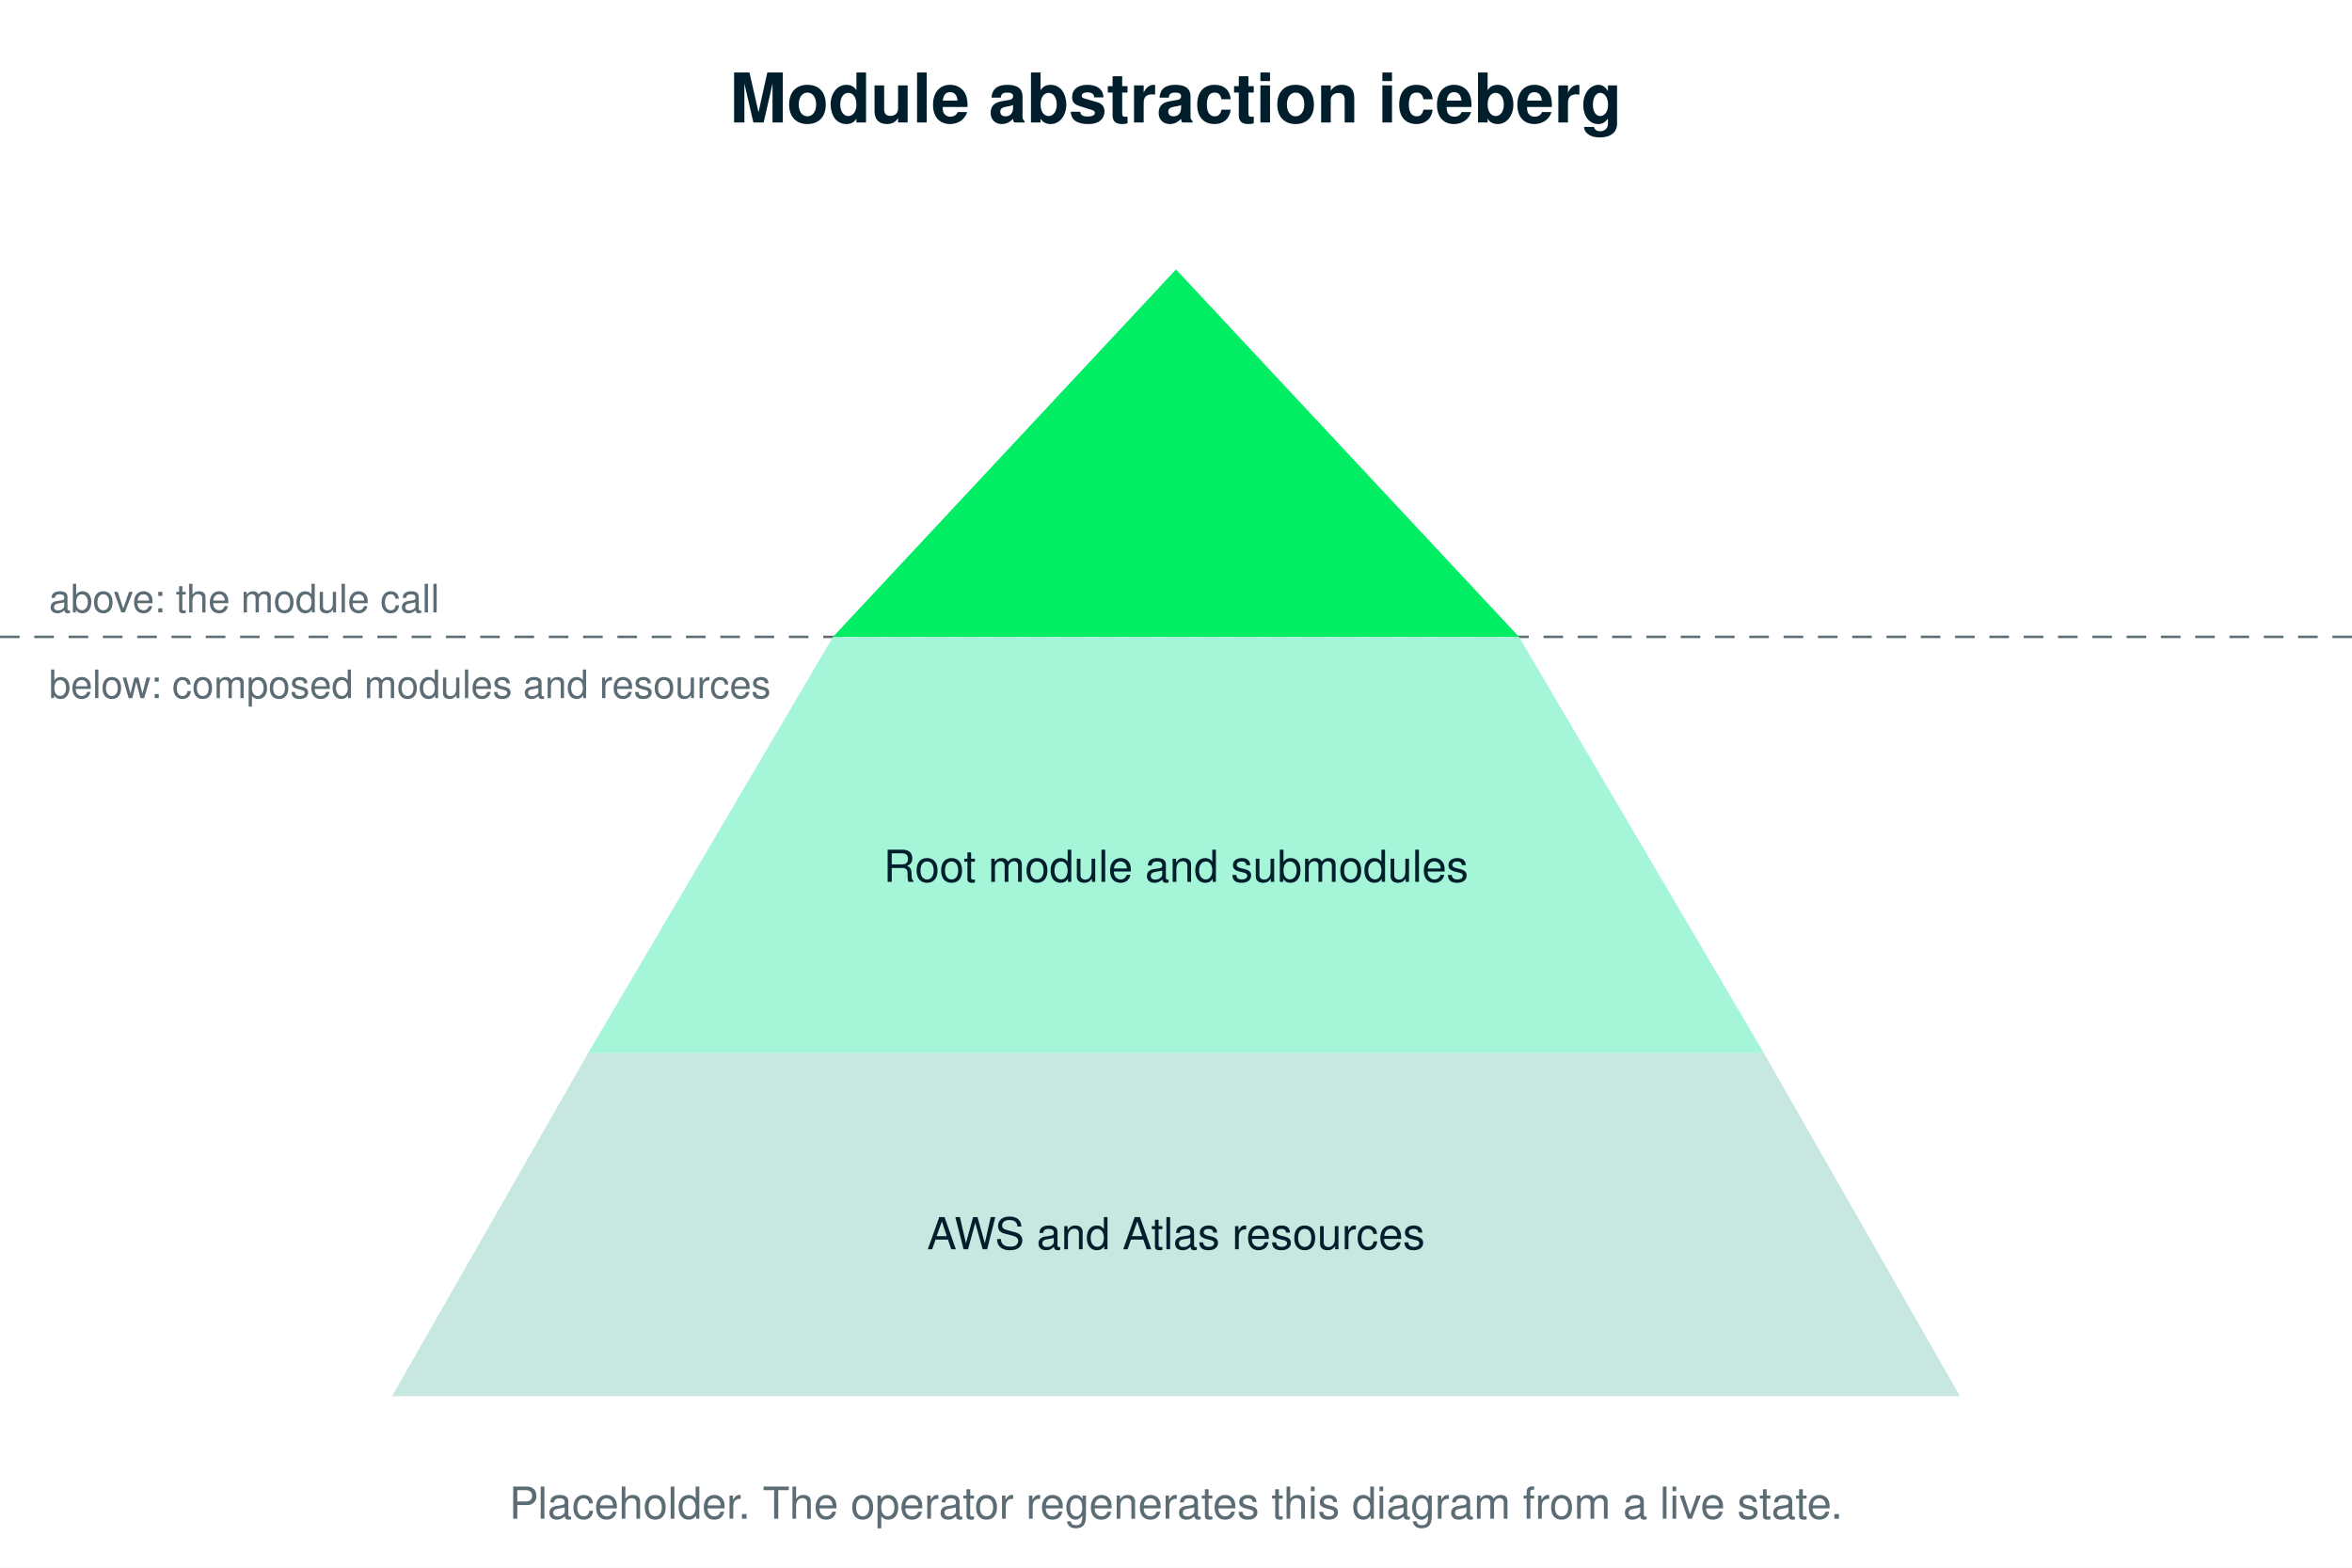
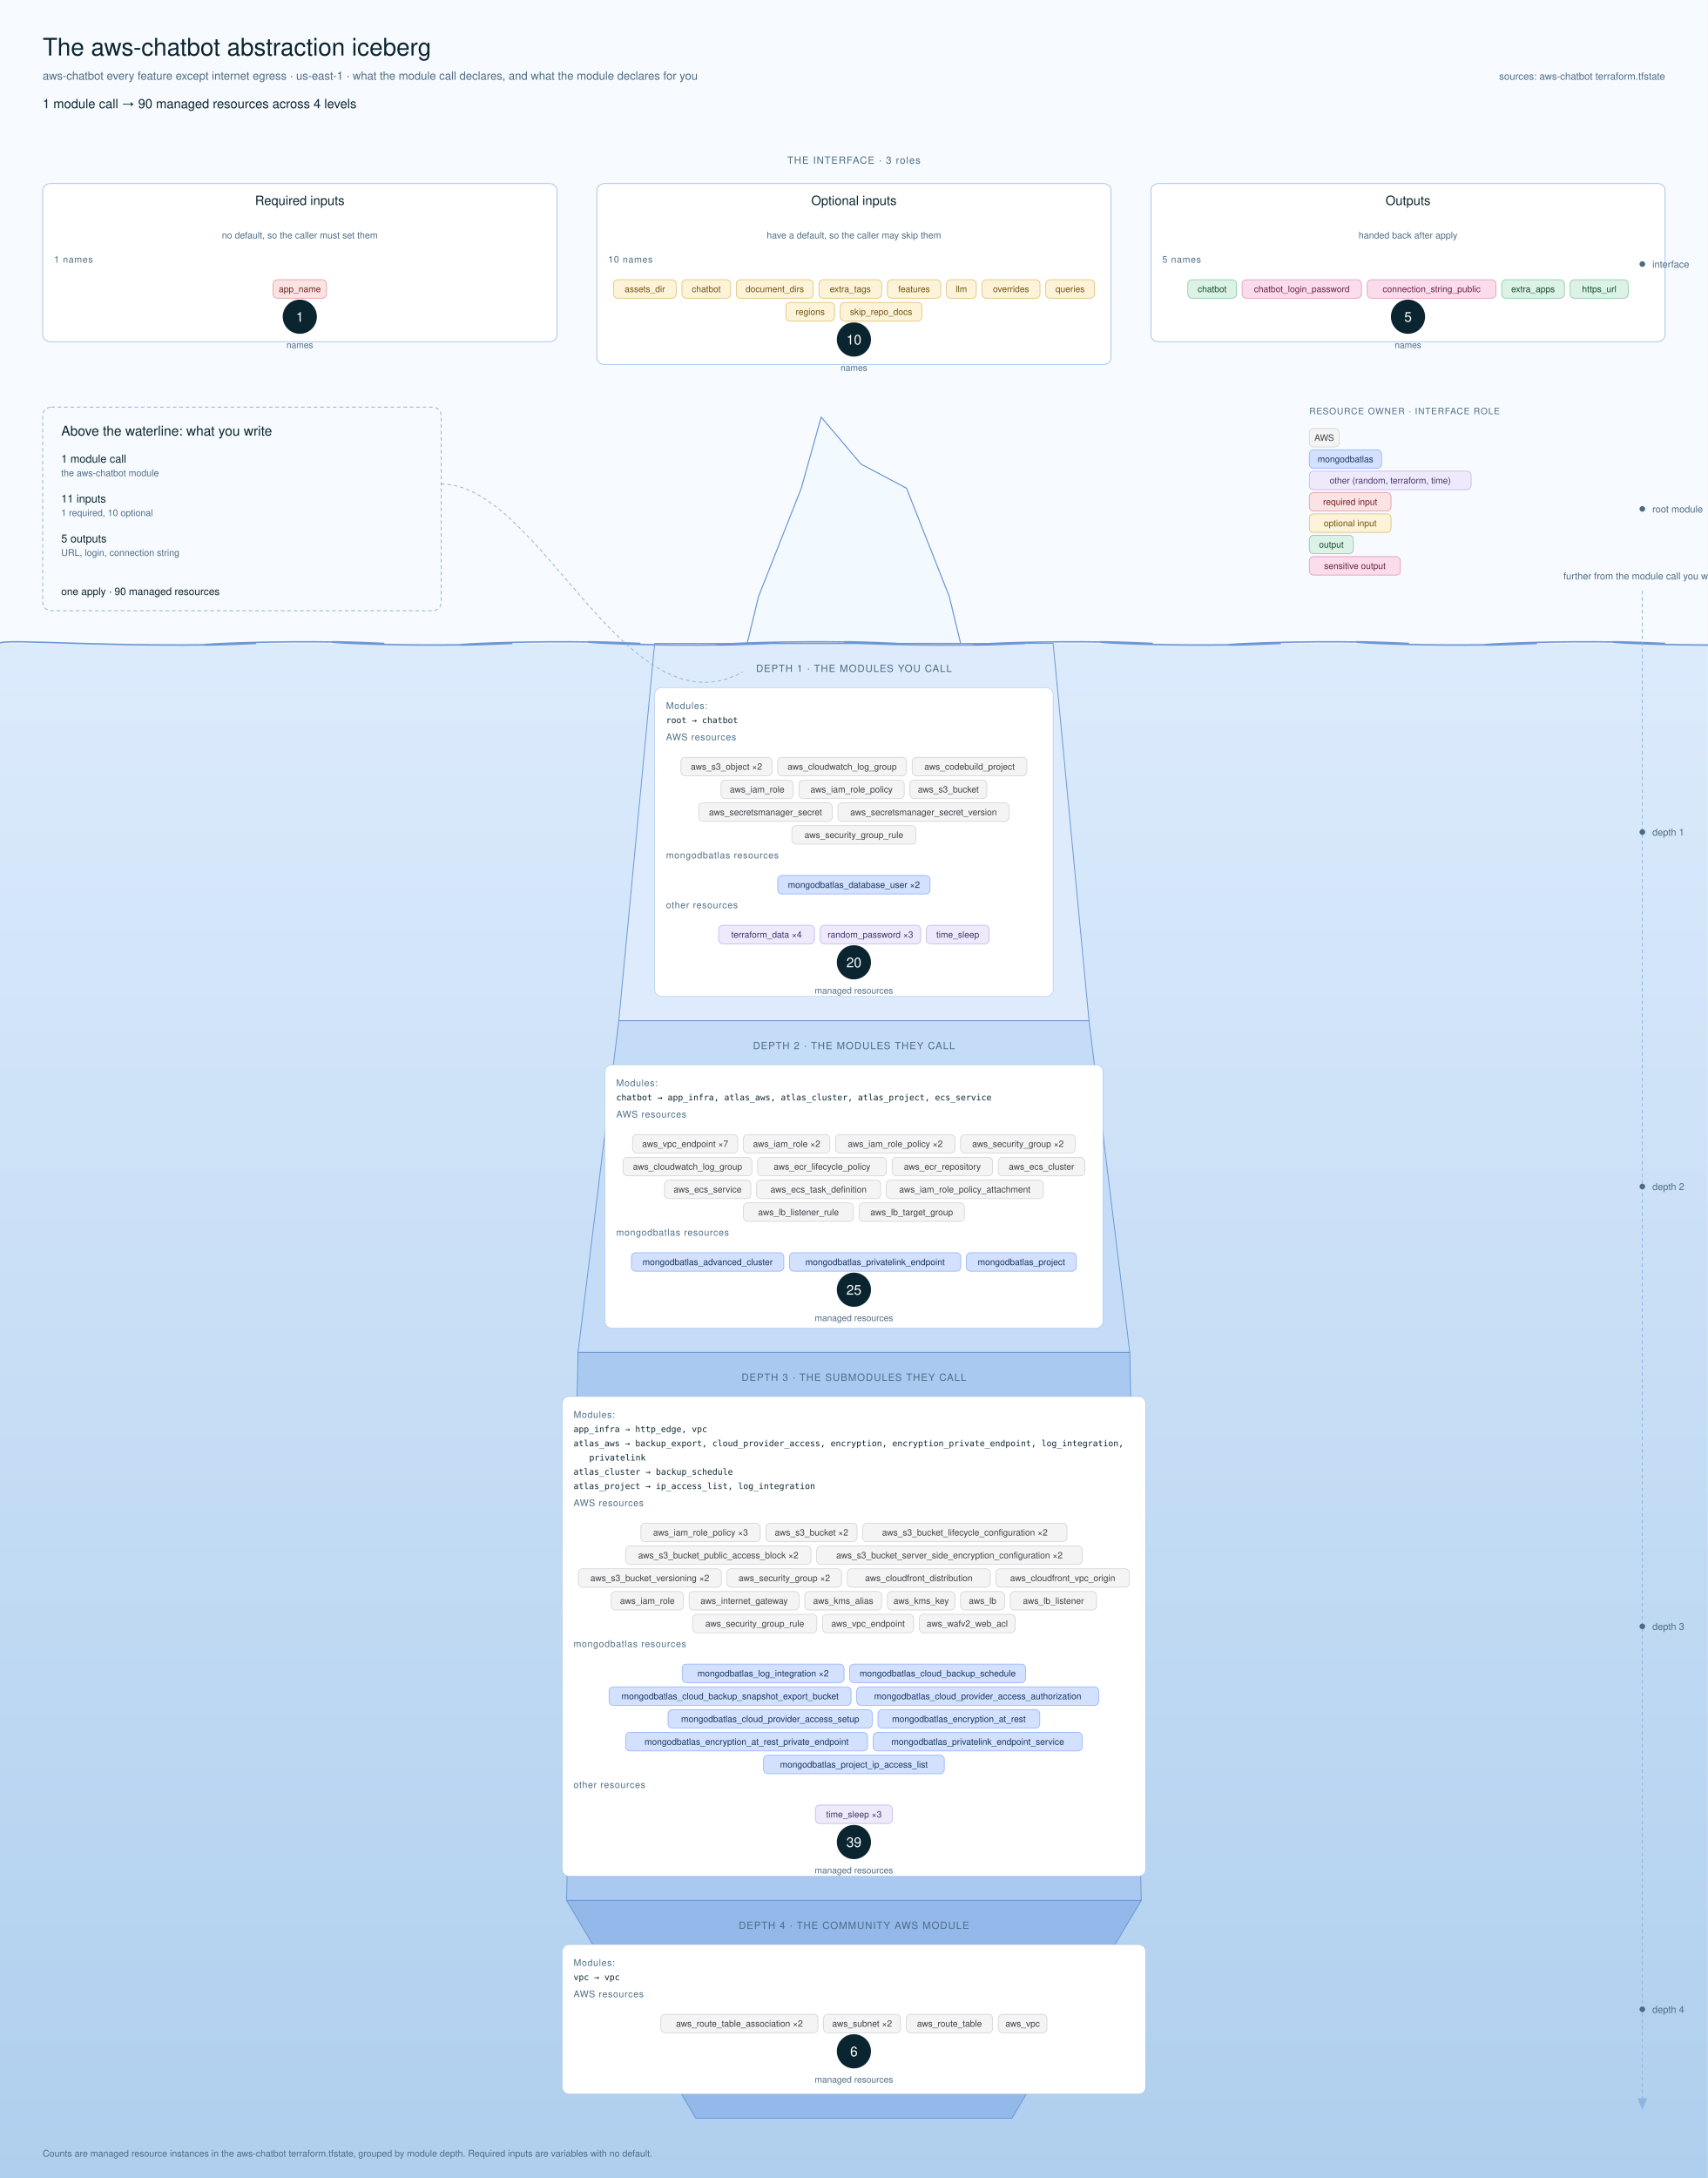
- <svg xmlns="http://www.w3.org/2000/svg" width="960" height="640" viewBox="0 0 960 640" role="img" aria-label="Placeholder for the module abstraction iceberg diagram">
-   <rect width="960" height="640" fill="#FFFFFF" />
-   <text x="480" y="50" text-anchor="middle" font-family="Helvetica, Arial, sans-serif" font-size="28" font-weight="700" fill="#001E2B">Module abstraction iceberg</text>
-   <line x1="0" y1="260" x2="960" y2="260" stroke="#5C6C75" stroke-dasharray="8 6" />
-   <text x="20" y="250" font-family="Helvetica, Arial, sans-serif" font-size="16" fill="#5C6C75">above: the module call</text>
-   <text x="20" y="285" font-family="Helvetica, Arial, sans-serif" font-size="16" fill="#5C6C75">below: composed modules and resources</text>
-   <polygon points="480,110 620,260 340,260" fill="#00ED64" />
-   <polygon points="340,260 620,260 720,430 240,430" fill="#A5F5D9" />
-   <polygon points="240,430 720,430 800,570 160,570" fill="#C7E7E0" />
-   <text x="480" y="360" text-anchor="middle" font-family="Helvetica, Arial, sans-serif" font-size="18" fill="#001E2B">Root module and submodules</text>
-   <text x="480" y="510" text-anchor="middle" font-family="Helvetica, Arial, sans-serif" font-size="18" fill="#001E2B">AWS and Atlas resources</text>
-   <text x="480" y="620" text-anchor="middle" font-family="Helvetica, Arial, sans-serif" font-size="18" fill="#5C6C75">Placeholder. The operator regenerates this diagram from a live state.</text>
+ <svg xmlns="http://www.w3.org/2000/svg" width="2400" viewBox="0 0 2400 3060" font-family="Helvetica, Arial, sans-serif" role="img">
+   <rect width="2400" height="3060" fill="#F7FAFF" />
+   <defs>
+     <linearGradient id="water" x1="0" y1="0" x2="0" y2="1">
+       <stop offset="0" stop-color="#DCEBFC" />
+       <stop offset="1" stop-color="#AFCFEE" />
+     </linearGradient>
+   </defs>
+   <rect x="0" y="904" width="2400" height="2156" fill="url(#water)" />
+   <polygon points="796.2,2670.0 977.9,2976.0 1422.1,2976.0 1603.8,2670.0" fill="#93B8EA" stroke="#6C97D4" stroke-width="1.2" stroke-linejoin="round" />
+   <polygon points="812.3,1900.0 796.2,2670.0 1603.8,2670.0 1587.7,1900.0" fill="#A9C9F1" stroke="#6C97D4" stroke-width="1.2" stroke-linejoin="round" />
+   <polygon points="869.6,1434.0 812.3,1900.0 1587.7,1900.0 1530.4,1434.0" fill="#C4DCF8" stroke="#6C97D4" stroke-width="1.2" stroke-linejoin="round" />
+   <polygon points="920.0,904.0 869.6,1434.0 1530.4,1434.0 1480.0,904.0" fill="#DDEBFD" stroke="#6C97D4" stroke-width="1.2" stroke-linejoin="round" />
+   <polygon points="1050.0,904.0 1066.0,838.0 1126.0,686.0 1154.0,586.0 1210.0,652.0 1274.0,686.0 1334.0,838.0 1350.0,904.0" fill="#F2F9FF" stroke="#6C97D4" stroke-width="1.5" stroke-linejoin="round" />
+   <text x="1200.0" y="230.0" text-anchor="middle" font-size="14" fill="#4C6C83" font-weight="500" letter-spacing="0.08em">THE INTERFACE  ·  3 roles</text>
+   <rect x="60.0" y="258.0" width="722.7" height="222.0" rx="10" fill="#FFFFFF" fill-opacity="1" stroke-opacity="1" stroke="#8FB4E0" stroke-width="0.9" />
+   <text x="421.3" y="288.0" text-anchor="middle" font-size="18" fill="#0B2530" font-weight="500">Required inputs</text>
+   <text x="421.3" y="335.0" text-anchor="middle" font-size="13" fill="#4C6C83">no default, so the caller must set them</text>
+   <text x="76.0" y="369.0" text-anchor="start" font-size="13" fill="#4C6C83" font-weight="500" letter-spacing="0.06em">1 names</text>
+   <rect x="383.8" y="393.0" width="75.0" height="26" rx="6" fill="#FBE3E3" stroke="#E39A9A" />
+   <text x="421.3" y="410.4" text-anchor="middle" font-size="12.5" fill="#6B2020">app_name</text>
+   <circle cx="421.333" cy="445" r="24" fill="#0B2530" />
+   <text x="421.3" y="452.0" text-anchor="middle" font-size="19" fill="#FFFFFF" font-weight="500">1</text>
+   <text x="421.3" y="489.0" text-anchor="middle" font-size="12.5" fill="#4C6C83">names</text>
+   <rect x="838.7" y="258.0" width="722.7" height="254.0" rx="10" fill="#FFFFFF" fill-opacity="1" stroke-opacity="1" stroke="#8FB4E0" stroke-width="0.9" />
+   <text x="1200.0" y="288.0" text-anchor="middle" font-size="18" fill="#0B2530" font-weight="500">Optional inputs</text>
+   <text x="1200.0" y="335.0" text-anchor="middle" font-size="13" fill="#4C6C83">have a default, so the caller may skip them</text>
+   <text x="854.7" y="369.0" text-anchor="start" font-size="13" fill="#4C6C83" font-weight="500" letter-spacing="0.06em">10 names</text>
+   <rect x="862.1" y="393.0" width="88.2" height="26" rx="6" fill="#FDF3D8" stroke="#E0C070" />
+   <text x="906.2" y="410.4" text-anchor="middle" font-size="12.5" fill="#6B5210">assets_dir</text>
+   <rect x="958.3" y="393.0" width="68.4" height="26" rx="6" fill="#FDF3D8" stroke="#E0C070" />
+   <text x="992.5" y="410.4" text-anchor="middle" font-size="12.5" fill="#6B5210">chatbot</text>
+   <rect x="1034.7" y="393.0" width="108.1" height="26" rx="6" fill="#FDF3D8" stroke="#E0C070" />
+   <text x="1088.8" y="410.4" text-anchor="middle" font-size="12.5" fill="#6B5210">document_dirs</text>
+   <rect x="1150.8" y="393.0" width="88.2" height="26" rx="6" fill="#FDF3D8" stroke="#E0C070" />
+   <text x="1194.9" y="410.4" text-anchor="middle" font-size="12.5" fill="#6B5210">extra_tags</text>
+   <rect x="1247.1" y="393.0" width="75.0" height="26" rx="6" fill="#FDF3D8" stroke="#E0C070" />
+   <text x="1284.6" y="410.4" text-anchor="middle" font-size="12.5" fill="#6B5210">features</text>
+   <rect x="1330.1" y="393.0" width="41.9" height="26" rx="6" fill="#FDF3D8" stroke="#E0C070" />
+   <text x="1351.0" y="410.4" text-anchor="middle" font-size="12.5" fill="#6B5210">llm</text>
+   <rect x="1379.9" y="393.0" width="81.6" height="26" rx="6" fill="#FDF3D8" stroke="#E0C070" />
+   <text x="1420.8" y="410.4" text-anchor="middle" font-size="12.5" fill="#6B5210">overrides</text>
+   <rect x="1469.6" y="393.0" width="68.4" height="26" rx="6" fill="#FDF3D8" stroke="#E0C070" />
+   <text x="1503.8" y="410.4" text-anchor="middle" font-size="12.5" fill="#6B5210">queries</text>
+   <rect x="1104.4" y="425.0" width="68.4" height="26" rx="6" fill="#FDF3D8" stroke="#E0C070" />
+   <text x="1138.6" y="442.4" text-anchor="middle" font-size="12.5" fill="#6B5210">regions</text>
+   <rect x="1180.8" y="425.0" width="114.8" height="26" rx="6" fill="#FDF3D8" stroke="#E0C070" />
+   <text x="1238.2" y="442.4" text-anchor="middle" font-size="12.5" fill="#6B5210">skip_repo_docs</text>
+   <circle cx="1200.0" cy="477" r="24" fill="#0B2530" />
+   <text x="1200.0" y="484.0" text-anchor="middle" font-size="19" fill="#FFFFFF" font-weight="500">10</text>
+   <text x="1200.0" y="521.0" text-anchor="middle" font-size="12.5" fill="#4C6C83">names</text>
+   <rect x="1617.3" y="258.0" width="722.7" height="222.0" rx="10" fill="#FFFFFF" fill-opacity="1" stroke-opacity="1" stroke="#8FB4E0" stroke-width="0.9" />
+   <text x="1978.7" y="288.0" text-anchor="middle" font-size="18" fill="#0B2530" font-weight="500">Outputs</text>
+   <text x="1978.7" y="335.0" text-anchor="middle" font-size="13" fill="#4C6C83">handed back after apply</text>
+   <text x="1633.3" y="369.0" text-anchor="start" font-size="13" fill="#4C6C83" font-weight="500" letter-spacing="0.06em">5 names</text>
+   <rect x="1669.2" y="393.0" width="68.4" height="26" rx="6" fill="#DDF2E6" stroke="#87C9A5" />
+   <text x="1703.4" y="410.4" text-anchor="middle" font-size="12.5" fill="#0E4A2C">chatbot</text>
+   <rect x="1745.5" y="393.0" width="167.8" height="26" rx="6" fill="#FADCEA" stroke="#DF9BBF" />
+   <text x="1829.4" y="410.4" text-anchor="middle" font-size="12.5" fill="#6B1F45">chatbot_login_password</text>
+   <rect x="1921.3" y="393.0" width="181.0" height="26" rx="6" fill="#FADCEA" stroke="#DF9BBF" />
+   <text x="2011.8" y="410.4" text-anchor="middle" font-size="12.5" fill="#6B1F45">connection_string_public</text>
+   <rect x="2110.3" y="393.0" width="88.2" height="26" rx="6" fill="#DDF2E6" stroke="#87C9A5" />
+   <text x="2154.4" y="410.4" text-anchor="middle" font-size="12.5" fill="#0E4A2C">extra_apps</text>
+   <rect x="2206.5" y="393.0" width="81.6" height="26" rx="6" fill="#DDF2E6" stroke="#87C9A5" />
+   <text x="2247.4" y="410.4" text-anchor="middle" font-size="12.5" fill="#0E4A2C">https_url</text>
+   <circle cx="1978.667" cy="445" r="24" fill="#0B2530" />
+   <text x="1978.7" y="452.0" text-anchor="middle" font-size="19" fill="#FFFFFF" font-weight="500">5</text>
+   <text x="1978.7" y="489.0" text-anchor="middle" font-size="12.5" fill="#4C6C83">names</text>
+   <text x="1200.0" y="944.0" text-anchor="middle" font-size="14" fill="#4C6C83" font-weight="500" letter-spacing="0.08em">DEPTH 1  ·  THE MODULES YOU CALL</text>
+   <rect x="920.0" y="966.0" width="560.0" height="434.0" rx="10" fill="#FFFFFF" stroke="#8FB4E0" stroke-width="0.9" stroke-opacity="0.6" />
+   <text x="936.0" y="996.0" text-anchor="start" font-size="13" fill="#4C6C83" font-weight="500" letter-spacing="0.06em">Modules:</text>
+   <text x="936.0" y="1016.0" text-anchor="start" font-size="12" fill="#0B2530" font-family="ui-monospace, SFMono-Regular, Menlo, Consolas, monospace">root → chatbot</text>
+   <text x="936.0" y="1040.0" text-anchor="start" font-size="13" fill="#4C6C83" font-weight="500" letter-spacing="0.06em">AWS resources</text>
+   <rect x="956.9" y="1064.0" width="128.0" height="26" rx="6" fill="#F4F4F5" stroke="#D4D4D8" />
+   <text x="1020.9" y="1081.4" text-anchor="middle" font-size="12.5" fill="#3F3F46">aws_s3_object ×2</text>
+   <rect x="1092.9" y="1064.0" width="181.0" height="26" rx="6" fill="#F4F4F5" stroke="#D4D4D8" />
+   <text x="1183.4" y="1081.4" text-anchor="middle" font-size="12.5" fill="#3F3F46">aws_cloudwatch_log_group</text>
+   <rect x="1281.9" y="1064.0" width="161.1" height="26" rx="6" fill="#F4F4F5" stroke="#D4D4D8" />
+   <text x="1362.5" y="1081.4" text-anchor="middle" font-size="12.5" fill="#3F3F46">aws_codebuild_project</text>
+   <rect x="1013.2" y="1096.0" width="101.5" height="26" rx="6" fill="#F4F4F5" stroke="#D4D4D8" />
+   <text x="1064.0" y="1113.4" text-anchor="middle" font-size="12.5" fill="#3F3F46">aws_iam_role</text>
+   <rect x="1122.8" y="1096.0" width="147.9" height="26" rx="6" fill="#F4F4F5" stroke="#D4D4D8" />
+   <text x="1196.7" y="1113.4" text-anchor="middle" font-size="12.5" fill="#3F3F46">aws_iam_role_policy</text>
+   <rect x="1278.6" y="1096.0" width="108.1" height="26" rx="6" fill="#F4F4F5" stroke="#D4D4D8" />
+   <text x="1332.7" y="1113.4" text-anchor="middle" font-size="12.5" fill="#3F3F46">aws_s3_bucket</text>
+   <rect x="981.9" y="1128.0" width="187.6" height="26" rx="6" fill="#F4F4F5" stroke="#D4D4D8" />
+   <text x="1075.7" y="1145.4" text-anchor="middle" font-size="12.5" fill="#3F3F46">aws_secretsmanager_secret</text>
+   <rect x="1177.5" y="1128.0" width="240.6" height="26" rx="6" fill="#F4F4F5" stroke="#D4D4D8" />
+   <text x="1297.8" y="1145.4" text-anchor="middle" font-size="12.5" fill="#3F3F46">aws_secretsmanager_secret_version</text>
+   <rect x="1112.8" y="1160.0" width="174.4" height="26" rx="6" fill="#F4F4F5" stroke="#D4D4D8" />
+   <text x="1200.0" y="1177.4" text-anchor="middle" font-size="12.5" fill="#3F3F46">aws_security_group_rule</text>
+   <text x="936.0" y="1206.0" text-anchor="start" font-size="13" fill="#4C6C83" font-weight="500" letter-spacing="0.06em">mongodbatlas resources</text>
+   <rect x="1092.9" y="1230.0" width="214.1" height="26" rx="6" fill="#D3E1FF" stroke="#90B3FF" />
+   <text x="1200.0" y="1247.4" text-anchor="middle" font-size="12.5" fill="#17325C">mongodbatlas_database_user ×2</text>
+   <text x="936.0" y="1276.0" text-anchor="start" font-size="13" fill="#4C6C83" font-weight="500" letter-spacing="0.06em">other resources</text>
+   <rect x="1009.9" y="1300.0" width="134.6" height="26" rx="6" fill="#EFEAFB" stroke="#C4B5E8" />
+   <text x="1077.2" y="1317.4" text-anchor="middle" font-size="12.5" fill="#43326B">terraform_data ×4</text>
+   <rect x="1152.6" y="1300.0" width="141.2" height="26" rx="6" fill="#EFEAFB" stroke="#C4B5E8" />
+   <text x="1223.2" y="1317.4" text-anchor="middle" font-size="12.5" fill="#43326B">random_password ×3</text>
+   <rect x="1301.8" y="1300.0" width="88.2" height="26" rx="6" fill="#EFEAFB" stroke="#C4B5E8" />
+   <text x="1345.9" y="1317.4" text-anchor="middle" font-size="12.5" fill="#43326B">time_sleep</text>
+   <circle cx="1200.0" cy="1352" r="24" fill="#0B2530" />
+   <text x="1200.0" y="1359.0" text-anchor="middle" font-size="19" fill="#FFFFFF" font-weight="500">20</text>
+   <text x="1200.0" y="1396.0" text-anchor="middle" font-size="12.5" fill="#4C6C83">managed resources</text>
+   <text x="1200.0" y="1474.0" text-anchor="middle" font-size="14" fill="#4C6C83" font-weight="500" letter-spacing="0.08em">DEPTH 2  ·  THE MODULES THEY CALL</text>
+   <rect x="850.0" y="1496.0" width="700.0" height="370.0" rx="10" fill="#FFFFFF" stroke="#8FB4E0" stroke-width="0.9" stroke-opacity="0.6" />
+   <text x="866.0" y="1526.0" text-anchor="start" font-size="13" fill="#4C6C83" font-weight="500" letter-spacing="0.06em">Modules:</text>
+   <text x="866.0" y="1546.0" text-anchor="start" font-size="12" fill="#0B2530" font-family="ui-monospace, SFMono-Regular, Menlo, Consolas, monospace">chatbot → app_infra, atlas_aws, atlas_cluster, atlas_project, ecs_service</text>
+   <text x="866.0" y="1570.0" text-anchor="start" font-size="13" fill="#4C6C83" font-weight="500" letter-spacing="0.06em">AWS resources</text>
+   <rect x="888.9" y="1594.0" width="147.9" height="26" rx="6" fill="#F4F4F5" stroke="#D4D4D8" />
+   <text x="962.9" y="1611.4" text-anchor="middle" font-size="12.5" fill="#3F3F46">aws_vpc_endpoint ×7</text>
+   <rect x="1044.8" y="1594.0" width="121.4" height="26" rx="6" fill="#F4F4F5" stroke="#D4D4D8" />
+   <text x="1105.5" y="1611.4" text-anchor="middle" font-size="12.5" fill="#3F3F46">aws_iam_role ×2</text>
+   <rect x="1174.2" y="1594.0" width="167.8" height="26" rx="6" fill="#F4F4F5" stroke="#D4D4D8" />
+   <text x="1258.1" y="1611.4" text-anchor="middle" font-size="12.5" fill="#3F3F46">aws_iam_role_policy ×2</text>
+   <rect x="1349.9" y="1594.0" width="161.1" height="26" rx="6" fill="#F4F4F5" stroke="#D4D4D8" />
+   <text x="1430.5" y="1611.4" text-anchor="middle" font-size="12.5" fill="#3F3F46">aws_security_group ×2</text>
+   <rect x="875.7" y="1626.0" width="181.0" height="26" rx="6" fill="#F4F4F5" stroke="#D4D4D8" />
+   <text x="966.2" y="1643.4" text-anchor="middle" font-size="12.5" fill="#3F3F46">aws_cloudwatch_log_group</text>
+   <rect x="1064.7" y="1626.0" width="181.0" height="26" rx="6" fill="#F4F4F5" stroke="#D4D4D8" />
+   <text x="1155.2" y="1643.4" text-anchor="middle" font-size="12.5" fill="#3F3F46">aws_ecr_lifecycle_policy</text>
+   <rect x="1253.7" y="1626.0" width="141.2" height="26" rx="6" fill="#F4F4F5" stroke="#D4D4D8" />
+   <text x="1324.3" y="1643.4" text-anchor="middle" font-size="12.5" fill="#3F3F46">aws_ecr_repository</text>
+   <rect x="1402.9" y="1626.0" width="121.4" height="26" rx="6" fill="#F4F4F5" stroke="#D4D4D8" />
+   <text x="1463.6" y="1643.4" text-anchor="middle" font-size="12.5" fill="#3F3F46">aws_ecs_cluster</text>
+   <rect x="933.8" y="1658.0" width="121.4" height="26" rx="6" fill="#F4F4F5" stroke="#D4D4D8" />
+   <text x="994.4" y="1675.4" text-anchor="middle" font-size="12.5" fill="#3F3F46">aws_ecs_service</text>
+   <rect x="1063.1" y="1658.0" width="174.4" height="26" rx="6" fill="#F4F4F5" stroke="#D4D4D8" />
+   <text x="1150.3" y="1675.4" text-anchor="middle" font-size="12.5" fill="#3F3F46">aws_ecs_task_definition</text>
+   <rect x="1245.5" y="1658.0" width="220.8" height="26" rx="6" fill="#F4F4F5" stroke="#D4D4D8" />
+   <text x="1355.9" y="1675.4" text-anchor="middle" font-size="12.5" fill="#3F3F46">aws_iam_role_policy_attachment</text>
+   <rect x="1044.8" y="1690.0" width="154.5" height="26" rx="6" fill="#F4F4F5" stroke="#D4D4D8" />
+   <text x="1122.1" y="1707.4" text-anchor="middle" font-size="12.5" fill="#3F3F46">aws_lb_listener_rule</text>
+   <rect x="1207.3" y="1690.0" width="147.9" height="26" rx="6" fill="#F4F4F5" stroke="#D4D4D8" />
+   <text x="1281.2" y="1707.4" text-anchor="middle" font-size="12.5" fill="#3F3F46">aws_lb_target_group</text>
+   <text x="866.0" y="1736.0" text-anchor="start" font-size="13" fill="#4C6C83" font-weight="500" letter-spacing="0.06em">mongodbatlas resources</text>
+   <rect x="887.4" y="1760.0" width="214.1" height="26" rx="6" fill="#D3E1FF" stroke="#90B3FF" />
+   <text x="994.4" y="1777.4" text-anchor="middle" font-size="12.5" fill="#17325C">mongodbatlas_advanced_cluster</text>
+   <rect x="1109.5" y="1760.0" width="240.6" height="26" rx="6" fill="#D3E1FF" stroke="#90B3FF" />
+   <text x="1229.8" y="1777.4" text-anchor="middle" font-size="12.5" fill="#17325C">mongodbatlas_privatelink_endpoint</text>
+   <rect x="1358.1" y="1760.0" width="154.5" height="26" rx="6" fill="#D3E1FF" stroke="#90B3FF" />
+   <text x="1435.4" y="1777.4" text-anchor="middle" font-size="12.5" fill="#17325C">mongodbatlas_project</text>
+   <circle cx="1200.0" cy="1812" r="24" fill="#0B2530" />
+   <text x="1200.0" y="1819.0" text-anchor="middle" font-size="19" fill="#FFFFFF" font-weight="500">25</text>
+   <text x="1200.0" y="1856.0" text-anchor="middle" font-size="12.5" fill="#4C6C83">managed resources</text>
+   <text x="1200.0" y="1940.0" text-anchor="middle" font-size="14" fill="#4C6C83" font-weight="500" letter-spacing="0.08em">DEPTH 3  ·  THE SUBMODULES THEY CALL</text>
+   <rect x="790.0" y="1962.0" width="820.0" height="674.0" rx="10" fill="#FFFFFF" stroke="#8FB4E0" stroke-width="0.9" stroke-opacity="0.6" />
+   <text x="806.0" y="1992.0" text-anchor="start" font-size="13" fill="#4C6C83" font-weight="500" letter-spacing="0.06em">Modules:</text>
+   <text x="806.0" y="2012.0" text-anchor="start" font-size="12" fill="#0B2530" font-family="ui-monospace, SFMono-Regular, Menlo, Consolas, monospace">app_infra → http_edge, vpc</text>
+   <text x="806.0" y="2032.0" text-anchor="start" font-size="12" fill="#0B2530" font-family="ui-monospace, SFMono-Regular, Menlo, Consolas, monospace">atlas_aws → backup_export, cloud_provider_access, encryption, encryption_private_endpoint, log_integration,</text>
+   <text x="828.0" y="2052.0" text-anchor="start" font-size="12" fill="#0B2530" font-family="ui-monospace, SFMono-Regular, Menlo, Consolas, monospace">privatelink</text>
+   <text x="806.0" y="2072.0" text-anchor="start" font-size="12" fill="#0B2530" font-family="ui-monospace, SFMono-Regular, Menlo, Consolas, monospace">atlas_cluster → backup_schedule</text>
+   <text x="806.0" y="2092.0" text-anchor="start" font-size="12" fill="#0B2530" font-family="ui-monospace, SFMono-Regular, Menlo, Consolas, monospace">atlas_project → ip_access_list, log_integration</text>
+   <text x="806.0" y="2116.0" text-anchor="start" font-size="13" fill="#4C6C83" font-weight="500" letter-spacing="0.06em">AWS resources</text>
+   <rect x="900.6" y="2140.0" width="167.8" height="26" rx="6" fill="#F4F4F5" stroke="#D4D4D8" />
+   <text x="984.5" y="2157.4" text-anchor="middle" font-size="12.5" fill="#3F3F46">aws_iam_role_policy ×3</text>
+   <rect x="1076.4" y="2140.0" width="128.0" height="26" rx="6" fill="#F4F4F5" stroke="#D4D4D8" />
+   <text x="1140.4" y="2157.4" text-anchor="middle" font-size="12.5" fill="#3F3F46">aws_s3_bucket ×2</text>
+   <rect x="1212.4" y="2140.0" width="287.0" height="26" rx="6" fill="#F4F4F5" stroke="#D4D4D8" />
+   <text x="1355.9" y="2157.4" text-anchor="middle" font-size="12.5" fill="#3F3F46">aws_s3_bucket_lifecycle_configuration ×2</text>
+   <rect x="879.2" y="2172.0" width="260.5" height="26" rx="6" fill="#F4F4F5" stroke="#D4D4D8" />
+   <text x="1009.4" y="2189.4" text-anchor="middle" font-size="12.5" fill="#3F3F46">aws_s3_bucket_public_access_block ×2</text>
+   <rect x="1147.7" y="2172.0" width="373.1" height="26" rx="6" fill="#F4F4F5" stroke="#D4D4D8" />
+   <text x="1334.2" y="2189.4" text-anchor="middle" font-size="12.5" fill="#3F3F46">aws_s3_bucket_server_side_encryption_configuration ×2</text>
+   <rect x="812.8" y="2204.0" width="200.9" height="26" rx="6" fill="#F4F4F5" stroke="#D4D4D8" />
+   <text x="913.2" y="2221.4" text-anchor="middle" font-size="12.5" fill="#3F3F46">aws_s3_bucket_versioning ×2</text>
+   <rect x="1021.6" y="2204.0" width="161.1" height="26" rx="6" fill="#F4F4F5" stroke="#D4D4D8" />
+   <text x="1102.2" y="2221.4" text-anchor="middle" font-size="12.5" fill="#3F3F46">aws_security_group ×2</text>
+   <rect x="1190.8" y="2204.0" width="200.9" height="26" rx="6" fill="#F4F4F5" stroke="#D4D4D8" />
+   <text x="1291.2" y="2221.4" text-anchor="middle" font-size="12.5" fill="#3F3F46">aws_cloudfront_distribution</text>
+   <rect x="1399.6" y="2204.0" width="187.6" height="26" rx="6" fill="#F4F4F5" stroke="#D4D4D8" />
+   <text x="1493.4" y="2221.4" text-anchor="middle" font-size="12.5" fill="#3F3F46">aws_cloudfront_vpc_origin</text>
+   <rect x="858.9" y="2236.0" width="101.5" height="26" rx="6" fill="#F4F4F5" stroke="#D4D4D8" />
+   <text x="909.7" y="2253.4" text-anchor="middle" font-size="12.5" fill="#3F3F46">aws_iam_role</text>
+   <rect x="968.4" y="2236.0" width="154.5" height="26" rx="6" fill="#F4F4F5" stroke="#D4D4D8" />
+   <text x="1045.7" y="2253.4" text-anchor="middle" font-size="12.5" fill="#3F3F46">aws_internet_gateway</text>
+   <rect x="1130.9" y="2236.0" width="108.1" height="26" rx="6" fill="#F4F4F5" stroke="#D4D4D8" />
+   <text x="1185.0" y="2253.4" text-anchor="middle" font-size="12.5" fill="#3F3F46">aws_kms_alias</text>
+   <rect x="1247.1" y="2236.0" width="94.9" height="26" rx="6" fill="#F4F4F5" stroke="#D4D4D8" />
+   <text x="1294.5" y="2253.4" text-anchor="middle" font-size="12.5" fill="#3F3F46">aws_kms_key</text>
+   <rect x="1349.9" y="2236.0" width="61.8" height="26" rx="6" fill="#F4F4F5" stroke="#D4D4D8" />
+   <text x="1380.8" y="2253.4" text-anchor="middle" font-size="12.5" fill="#3F3F46">aws_lb</text>
+   <rect x="1419.7" y="2236.0" width="121.4" height="26" rx="6" fill="#F4F4F5" stroke="#D4D4D8" />
+   <text x="1480.4" y="2253.4" text-anchor="middle" font-size="12.5" fill="#3F3F46">aws_lb_listener</text>
+   <rect x="973.5" y="2268.0" width="174.4" height="26" rx="6" fill="#F4F4F5" stroke="#D4D4D8" />
+   <text x="1060.7" y="2285.4" text-anchor="middle" font-size="12.5" fill="#3F3F46">aws_security_group_rule</text>
+   <rect x="1155.9" y="2268.0" width="128.0" height="26" rx="6" fill="#F4F4F5" stroke="#D4D4D8" />
+   <text x="1219.9" y="2285.4" text-anchor="middle" font-size="12.5" fill="#3F3F46">aws_vpc_endpoint</text>
+   <rect x="1291.9" y="2268.0" width="134.6" height="26" rx="6" fill="#F4F4F5" stroke="#D4D4D8" />
+   <text x="1359.2" y="2285.4" text-anchor="middle" font-size="12.5" fill="#3F3F46">aws_wafv2_web_acl</text>
+   <text x="806.0" y="2314.0" text-anchor="start" font-size="13" fill="#4C6C83" font-weight="500" letter-spacing="0.06em">mongodbatlas resources</text>
+   <rect x="958.7" y="2338.0" width="227.4" height="26" rx="6" fill="#D3E1FF" stroke="#90B3FF" />
+   <text x="1072.4" y="2355.4" text-anchor="middle" font-size="12.5" fill="#17325C">mongodbatlas_log_integration ×2</text>
+   <rect x="1194.1" y="2338.0" width="247.2" height="26" rx="6" fill="#D3E1FF" stroke="#90B3FF" />
+   <text x="1317.7" y="2355.4" text-anchor="middle" font-size="12.5" fill="#17325C">mongodbatlas_cloud_backup_schedule</text>
+   <rect x="856.0" y="2370.0" width="340.0" height="26" rx="6" fill="#D3E1FF" stroke="#90B3FF" />
+   <text x="1026.0" y="2387.4" text-anchor="middle" font-size="12.5" fill="#17325C">mongodbatlas_cloud_backup_snapshot_export_bucket</text>
+   <rect x="1204.0" y="2370.0" width="340.0" height="26" rx="6" fill="#D3E1FF" stroke="#90B3FF" />
+   <text x="1374.0" y="2387.4" text-anchor="middle" font-size="12.5" fill="#17325C">mongodbatlas_cloud_provider_access_authorization</text>
+   <rect x="938.8" y="2402.0" width="287.0" height="26" rx="6" fill="#D3E1FF" stroke="#90B3FF" />
+   <text x="1082.3" y="2419.4" text-anchor="middle" font-size="12.5" fill="#17325C">mongodbatlas_cloud_provider_access_setup</text>
+   <rect x="1233.8" y="2402.0" width="227.4" height="26" rx="6" fill="#D3E1FF" stroke="#90B3FF" />
+   <text x="1347.5" y="2419.4" text-anchor="middle" font-size="12.5" fill="#17325C">mongodbatlas_encryption_at_rest</text>
+   <rect x="879.2" y="2434.0" width="340.0" height="26" rx="6" fill="#D3E1FF" stroke="#90B3FF" />
+   <text x="1049.2" y="2451.4" text-anchor="middle" font-size="12.5" fill="#17325C">mongodbatlas_encryption_at_rest_private_endpoint</text>
+   <rect x="1227.2" y="2434.0" width="293.6" height="26" rx="6" fill="#D3E1FF" stroke="#90B3FF" />
+   <text x="1374.0" y="2451.4" text-anchor="middle" font-size="12.5" fill="#17325C">mongodbatlas_privatelink_endpoint_service</text>
+   <rect x="1073.1" y="2466.0" width="253.9" height="26" rx="6" fill="#D3E1FF" stroke="#90B3FF" />
+   <text x="1200.0" y="2483.4" text-anchor="middle" font-size="12.5" fill="#17325C">mongodbatlas_project_ip_access_list</text>
+   <text x="806.0" y="2512.0" text-anchor="start" font-size="13" fill="#4C6C83" font-weight="500" letter-spacing="0.06em">other resources</text>
+   <rect x="1145.9" y="2536.0" width="108.1" height="26" rx="6" fill="#EFEAFB" stroke="#C4B5E8" />
+   <text x="1200.0" y="2553.4" text-anchor="middle" font-size="12.5" fill="#43326B">time_sleep ×3</text>
+   <circle cx="1200.0" cy="2588" r="24" fill="#0B2530" />
+   <text x="1200.0" y="2595.0" text-anchor="middle" font-size="19" fill="#FFFFFF" font-weight="500">39</text>
+   <text x="1200.0" y="2632.0" text-anchor="middle" font-size="12.5" fill="#4C6C83">managed resources</text>
+   <text x="1200.0" y="2710.0" text-anchor="middle" font-size="14" fill="#4C6C83" font-weight="500" letter-spacing="0.08em">DEPTH 4  ·  THE COMMUNITY AWS MODULE</text>
+   <rect x="790.0" y="2732.0" width="820.0" height="210.0" rx="10" fill="#FFFFFF" stroke="#8FB4E0" stroke-width="0.9" stroke-opacity="0.6" />
+   <text x="806.0" y="2762.0" text-anchor="start" font-size="13" fill="#4C6C83" font-weight="500" letter-spacing="0.06em">Modules:</text>
+   <text x="806.0" y="2782.0" text-anchor="start" font-size="12" fill="#0B2530" font-family="ui-monospace, SFMono-Regular, Menlo, Consolas, monospace">vpc → vpc</text>
+   <text x="806.0" y="2806.0" text-anchor="start" font-size="13" fill="#4C6C83" font-weight="500" letter-spacing="0.06em">AWS resources</text>
+   <rect x="928.7" y="2830.0" width="220.8" height="26" rx="6" fill="#F4F4F5" stroke="#D4D4D8" />
+   <text x="1039.1" y="2847.4" text-anchor="middle" font-size="12.5" fill="#3F3F46">aws_route_table_association ×2</text>
+   <rect x="1157.4" y="2830.0" width="108.1" height="26" rx="6" fill="#F4F4F5" stroke="#D4D4D8" />
+   <text x="1211.5" y="2847.4" text-anchor="middle" font-size="12.5" fill="#3F3F46">aws_subnet ×2</text>
+   <rect x="1273.6" y="2830.0" width="121.4" height="26" rx="6" fill="#F4F4F5" stroke="#D4D4D8" />
+   <text x="1334.2" y="2847.4" text-anchor="middle" font-size="12.5" fill="#3F3F46">aws_route_table</text>
+   <rect x="1402.9" y="2830.0" width="68.4" height="26" rx="6" fill="#F4F4F5" stroke="#D4D4D8" />
+   <text x="1437.1" y="2847.4" text-anchor="middle" font-size="12.5" fill="#3F3F46">aws_vpc</text>
+   <circle cx="1200.0" cy="2882" r="24" fill="#0B2530" />
+   <text x="1200.0" y="2889.0" text-anchor="middle" font-size="19" fill="#FFFFFF" font-weight="500">6</text>
+   <text x="1200.0" y="2926.0" text-anchor="middle" font-size="12.5" fill="#4C6C83">managed resources</text>
+   <path d="M 0 904 C 0 896 180 912 360 904 C 180 912 360 896 540 904 C 360 896 540 912 720 904 C 540 912 720 896 900 904 C 720 896 900 912 1080 904 C 900 912 1080 896 1260 904 C 1080 896 1260 912 1440 904 C 1260 912 1440 896 1620 904 C 1440 896 1620 912 1800 904 C 1620 912 1800 896 1980 904 C 1800 896 1980 912 2160 904 C 1980 912 2160 896 2340 904 C 2160 896 2340 912 2520 904 C 2340 912 2520 896 2700 904" fill="none" stroke="#6C97D4" stroke-width="2" />
+   <rect x="60" y="572" width="560" height="286" rx="12" fill="none" stroke="#8FB4E0" stroke-width="1.2" stroke-dasharray="5 4" />
+   <text x="86.0" y="612.0" text-anchor="start" font-size="19" fill="#0B2530" font-weight="500">Above the waterline: what you write</text>
+   <text x="86.0" y="650.0" text-anchor="start" font-size="15.5" fill="#0B2530" font-weight="500">1 module call</text>
+   <text x="86.0" y="669.0" text-anchor="start" font-size="13" fill="#4C6C83">the aws-chatbot module</text>
+   <text x="86.0" y="706.0" text-anchor="start" font-size="15.5" fill="#0B2530" font-weight="500">11 inputs</text>
+   <text x="86.0" y="725.0" text-anchor="start" font-size="13" fill="#4C6C83">1 required, 10 optional</text>
+   <text x="86.0" y="762.0" text-anchor="start" font-size="15.5" fill="#0B2530" font-weight="500">5 outputs</text>
+   <text x="86.0" y="781.0" text-anchor="start" font-size="13" fill="#4C6C83">URL, login, connection string</text>
+   <text x="86.0" y="836.0" text-anchor="start" font-size="14.5" fill="#0B2530" font-weight="500">one apply  ·  90 managed resources</text>
+   <path d="M 620 680 C 760 680 880 1034 1044.0 944" fill="none" stroke="#8FB4E0" stroke-width="1.2" stroke-dasharray="5 4" />
+   <text x="1840.0" y="582.0" text-anchor="start" font-size="12.5" fill="#4C6C83" font-weight="500" letter-spacing="0.08em">RESOURCE OWNER · INTERFACE ROLE</text>
+   <rect x="1840" y="602" width="41.9" height="26" rx="6" fill="#F4F4F5" stroke="#D4D4D8" />
+   <text x="1860.9" y="619.4" text-anchor="middle" font-size="12.5" fill="#3F3F46">AWS</text>
+   <rect x="1840" y="632" width="101.5" height="26" rx="6" fill="#D3E1FF" stroke="#90B3FF" />
+   <text x="1890.8" y="649.4" text-anchor="middle" font-size="12.5" fill="#17325C">mongodbatlas</text>
+   <rect x="1840" y="662" width="227.4" height="26" rx="6" fill="#EFEAFB" stroke="#C4B5E8" />
+   <text x="1953.7" y="679.4" text-anchor="middle" font-size="12.5" fill="#43326B">other (random, terraform, time)</text>
+   <rect x="1840" y="692" width="114.8" height="26" rx="6" fill="#FBE3E3" stroke="#E39A9A" />
+   <text x="1897.4" y="709.4" text-anchor="middle" font-size="12.5" fill="#6B2020">required input</text>
+   <rect x="1840" y="722" width="114.8" height="26" rx="6" fill="#FDF3D8" stroke="#E0C070" />
+   <text x="1897.4" y="739.4" text-anchor="middle" font-size="12.5" fill="#6B5210">optional input</text>
+   <rect x="1840" y="752" width="61.8" height="26" rx="6" fill="#DDF2E6" stroke="#87C9A5" />
+   <text x="1870.9" y="769.4" text-anchor="middle" font-size="12.5" fill="#0E4A2C">output</text>
+   <rect x="1840" y="782" width="128.0" height="26" rx="6" fill="#FADCEA" stroke="#DF9BBF" />
+   <text x="1904.0" y="799.4" text-anchor="middle" font-size="12.5" fill="#6B1F45">sensitive output</text>
+   <path d="M 2308 830 L 2308 2964" stroke="#8FB4E0" stroke-width="1.2" stroke-dasharray="5 4" />
+   <text x="2308.0" y="814.0" text-anchor="middle" font-size="13.5" fill="#4C6C83">further from the module call you write</text>
+   <path d="M 2301 2948 L 2308 2964 L 2315 2948" fill="#8FB4E0" />
+   <circle cx="2308" cy="371.0" r="4" fill="#4C6C83" />
+   <text x="2322.0" y="376.0" text-anchor="start" font-size="13.5" fill="#4C6C83">interface</text>
+   <circle cx="2308" cy="715.0" r="4" fill="#4C6C83" />
+   <text x="2322.0" y="720.0" text-anchor="start" font-size="13.5" fill="#4C6C83">root module</text>
+   <circle cx="2308" cy="1169.0" r="4" fill="#4C6C83" />
+   <text x="2322.0" y="1174.0" text-anchor="start" font-size="13.5" fill="#4C6C83">depth 1</text>
+   <circle cx="2308" cy="1667.0" r="4" fill="#4C6C83" />
+   <text x="2322.0" y="1672.0" text-anchor="start" font-size="13.5" fill="#4C6C83">depth 2</text>
+   <circle cx="2308" cy="2285.0" r="4" fill="#4C6C83" />
+   <text x="2322.0" y="2290.0" text-anchor="start" font-size="13.5" fill="#4C6C83">depth 3</text>
+   <circle cx="2308" cy="2823.0" r="4" fill="#4C6C83" />
+   <text x="2322.0" y="2828.0" text-anchor="start" font-size="13.5" fill="#4C6C83">depth 4</text>
+   <text x="60.0" y="78.0" text-anchor="start" font-size="34" fill="#0B2530" font-weight="500">The aws-chatbot abstraction iceberg</text>
+   <text x="60.0" y="112.0" text-anchor="start" font-size="16" fill="#4C6C83">aws-chatbot every feature except internet egress  ·  us-east-1  ·  what the module call declares, and what the module declares for you</text>
+   <text x="60.0" y="152.0" text-anchor="start" font-size="18" fill="#0B2530" font-weight="500">1 module call  →  90 managed resources across 4 levels</text>
+   <text x="2340.0" y="112.0" text-anchor="end" font-size="14" fill="#4C6C83">sources: aws-chatbot terraform.tfstate</text>
+   <text x="60.0" y="3030.0" text-anchor="start" font-size="13" fill="#4C6C83">Counts are managed resource instances in the aws-chatbot terraform.tfstate, grouped by module depth. Required inputs are variables with no default.</text>
</svg>
